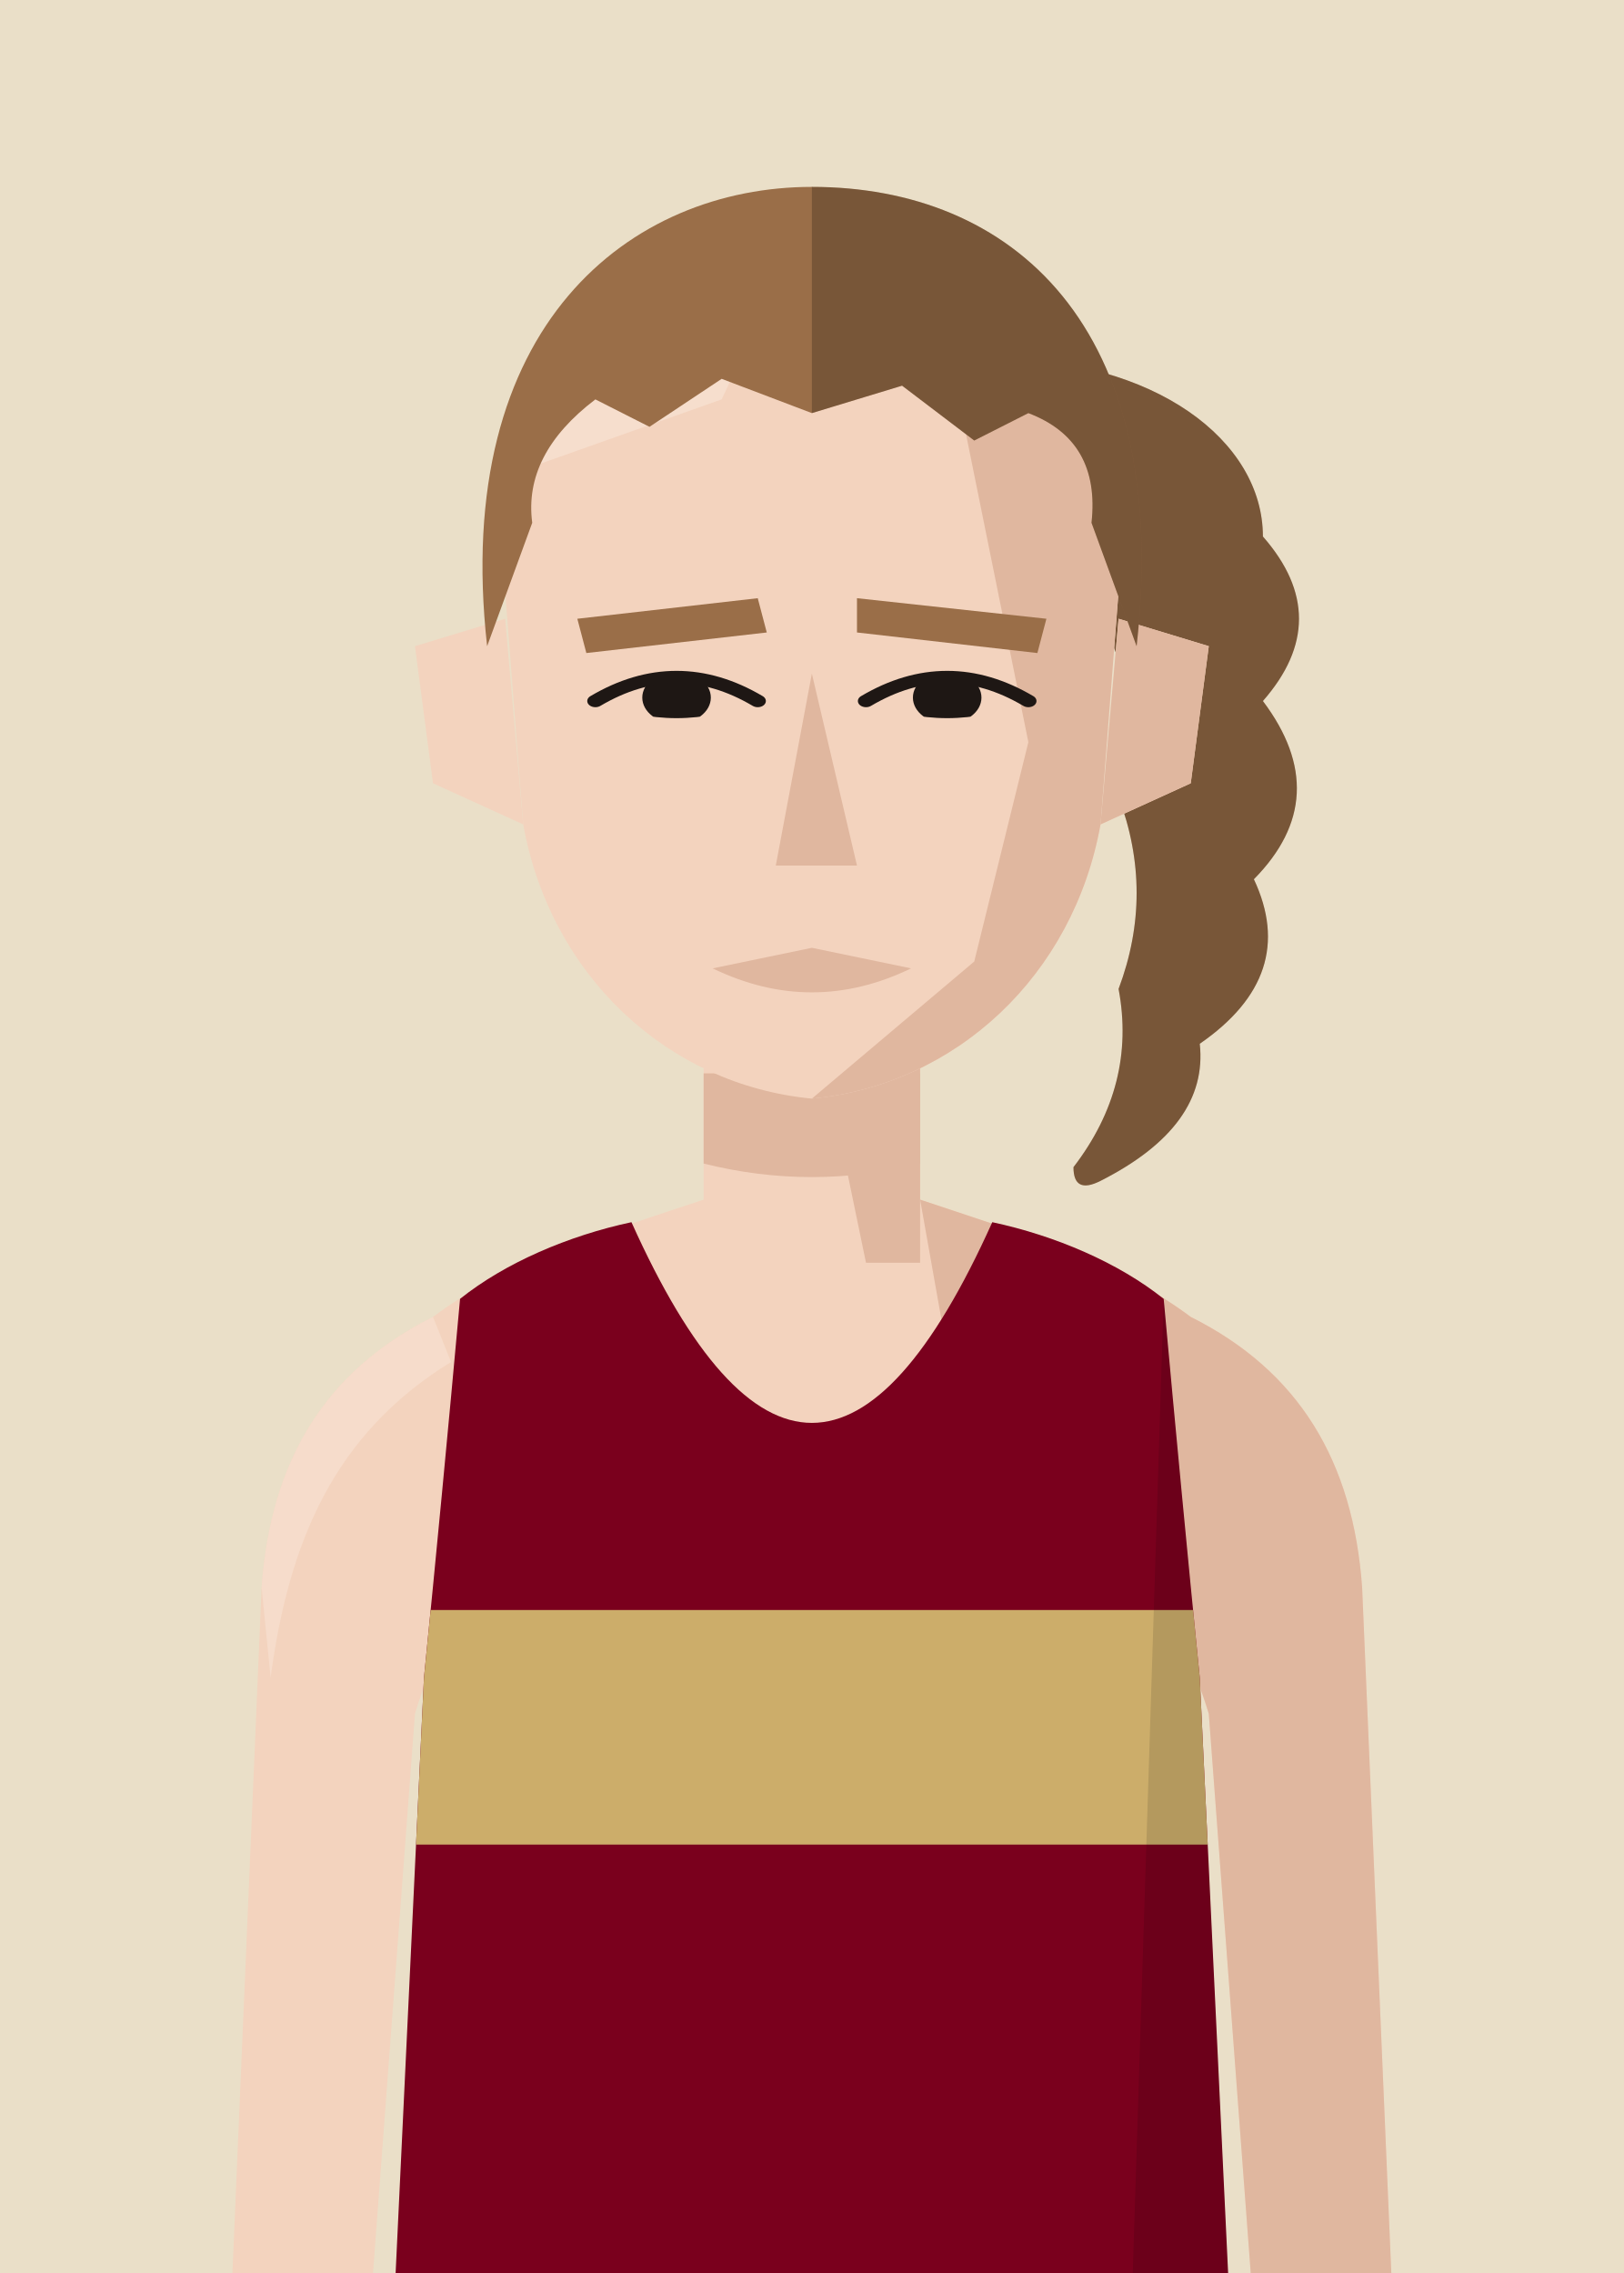
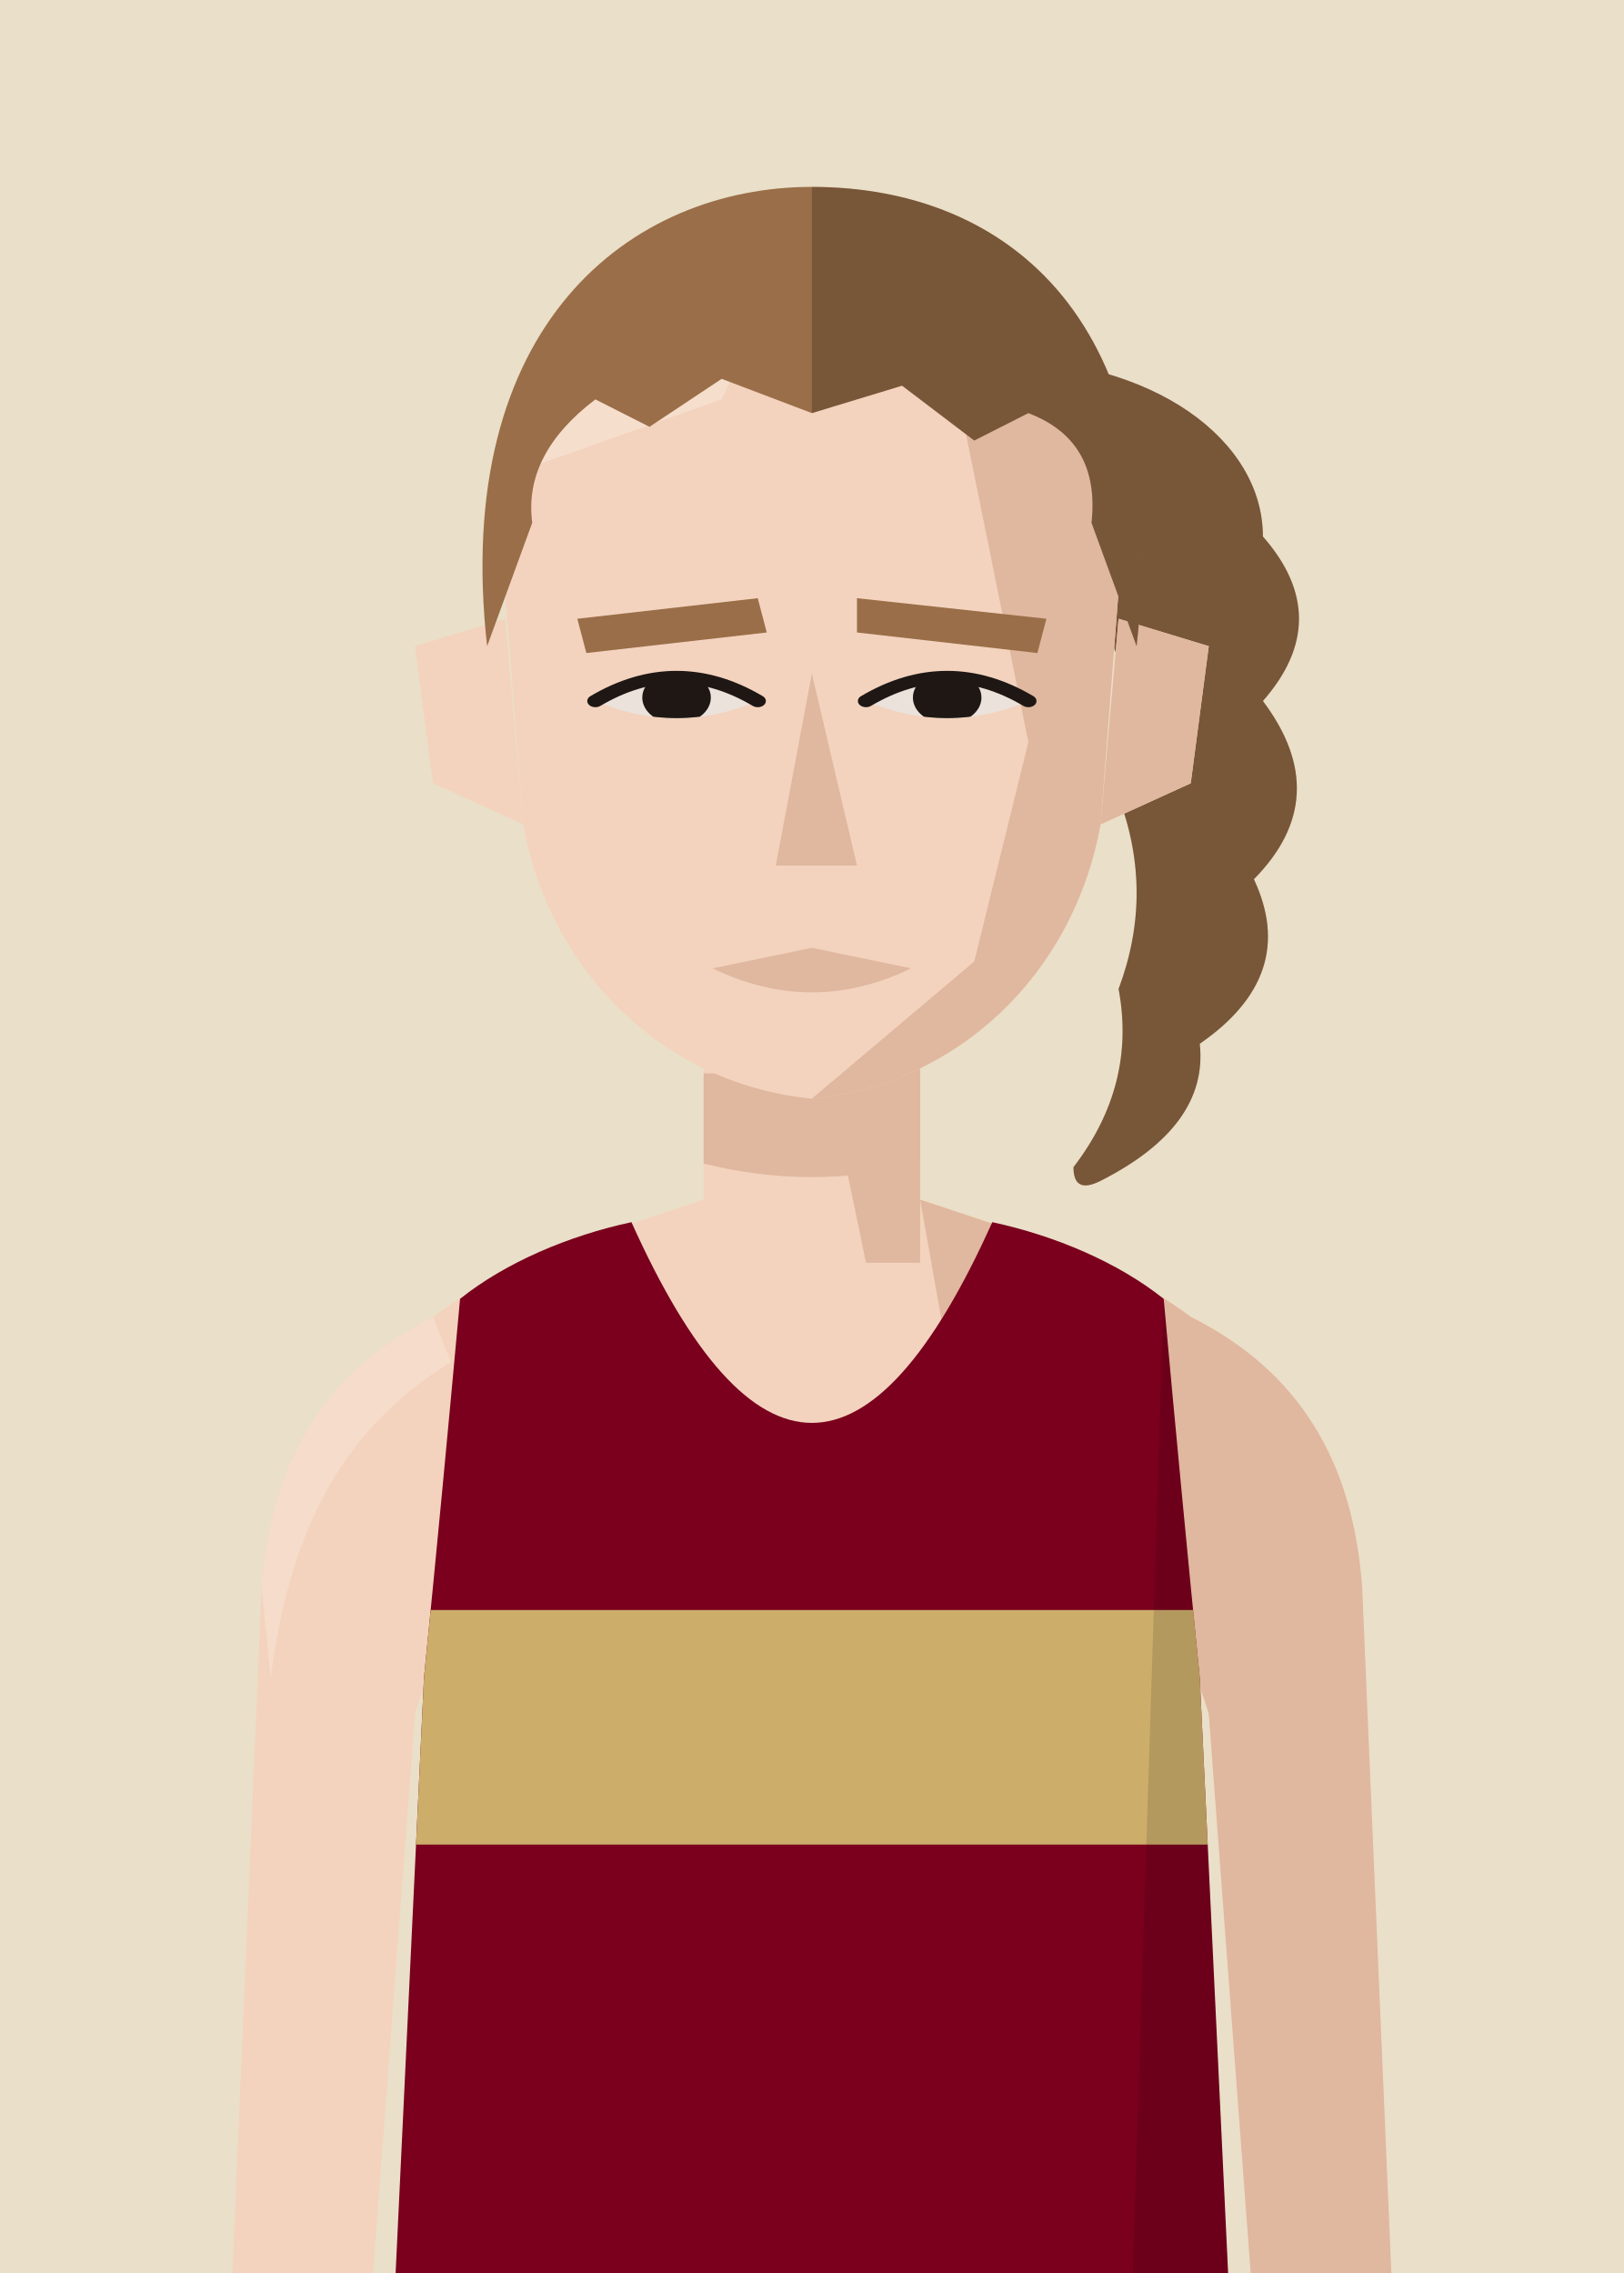
<svg xmlns="http://www.w3.org/2000/svg" viewBox="10 20 180 252">
  <defs>
    <clipPath id="vf">
      <path d="M53,330 L57,246 Q59,226 61,204 C66,200 73,197 80,195.5 Q100,240 120,195.5 C127,197 134,200 139,204 Q141,226 143,246 L147,330 Z" />
    </clipPath>
    <clipPath id="hf">
      <path d="M66,96 C64,58 80,40 100,40 C120,40 136,58 134,96 L132,130 C129,152 116,168 100,170 C84,168 71,152 68,130 Z" />
    </clipPath>
    <clipPath id="rf">
      <rect x="100" y="0" width="100" height="300" />
    </clipPath>
    <clipPath id="ef">
      <path d="M76,112 Q85,105 94,112 Q85,117 76,112 Z" />
      <path d="M106,112 Q115,105 124,112 Q115,117 106,112 Z" />
    </clipPath>
    <clipPath id="cf">
      <rect x="0" y="92" width="200" height="300" />
    </clipPath>
  </defs>
  <rect width="200" height="280" fill="#EADFC8" />
  <g transform="translate(0,-40)">
    <g transform="translate(0,83) scale(1,0.76) translate(0,-40)" fill="#9A6E48">
      <path d="M120,62 C138,62 150,74 150,88 Q158,100 150,112 Q158,126 149,138 Q154,152 143,162 Q144,174 132,182 Q129,184 129,180 Q136,168 134,154 Q138,140 134,126 Q137,112 132,100 Q130,84 120,72 Z" />
      <g clip-path="url(#rf)" fill="#000" opacity=".22">
        <path d="M120,62 C138,62 150,74 150,88 Q158,100 150,112 Q158,126 149,138 Q154,152 143,162 Q144,174 132,182 Q129,184 129,180 Q136,168 134,154 Q138,140 134,126 Q137,112 132,100 Q130,84 120,72 Z" />
      </g>
    </g>
    <rect x="88" y="171" width="24" height="37" fill="#F3D3BE" />
    <path d="M88,193 C76,197 66,200 58,206 C46,212 40,222 39,236 L35,330 L50,330 L56,250 Q59,240 64,238 L136,238 Q141,240 144,250 L150,330 L165,330 L161,236 C160,222 154,212 142,206 C134,200 124,197 112,193" fill="#F3D3BE" />
    <g fill="#E0B79F">
      <path d="M112,193 C124,197 134,200 142,206 C154,212 160,222 161,236 L165,330 L150,330 L144,250 Q141,240 136,238 L120,238 Z" />
      <path d="M58,206 C46,212 40,222 39,236 L40,246 C42,231 47,219 60,211 Z" fill="#F8E2D3" opacity=".6" />
      <polygon points="100,171 112,171 112,200 106,200" />
      <path d="M88,179 L112,179 L112,189 Q100,192 88,189 Z" />
    </g>
    <g transform="translate(0,83) scale(1,0.76) translate(0,-40)">
      <g fill="#F3D3BE">
        <path d="M66,100 L56,104 L58,124 L68,130 Z" />
        <path d="M134,100 L144,104 L142,124 L132,130 Z" />
        <path d="M66,96 C64,58 80,40 100,40 C120,40 136,58 134,96 L132,130 C129,152 116,168 100,170 C84,168 71,152 68,130 Z" />
      </g>
      <path d="M134,100 L144,104 L142,124 L132,130 Z" fill="#E0B79F" />
      <g clip-path="url(#hf)">
        <polygon points="112,40 140,40 140,180 100,180 100,170 118,150 124,118 120,92" fill="#E0B79F" />
        <polygon points="60,40 100,40 90,68 60,82" fill="#F8E2D3" opacity=".7" />
      </g>
      <g fill="#9A6E48">
        <polygon points="74,100 94,97 95,102 75,105" />
        <polygon points="105,97 126,100 125,105 105,102" />
      </g>
+       <g fill="#EBE2DB">
+         <path d="M76,112 Q85,105 94,112 Q85,117 76,112 Z" />
+         <path d="M106,112 Q115,105 124,112 Q115,117 106,112 Z" />
+       </g>
      <g clip-path="url(#ef)" fill="#1E1714">
        <circle cx="85" cy="111.5" r="3.8" />
        <circle cx="115" cy="111.5" r="3.8" />
      </g>
      <g fill="none" stroke="#1E1714" stroke-width="1.8" stroke-linecap="round">
        <path d="M76,112 Q85,105 94,112" />
        <path d="M106,112 Q115,105 124,112" />
      </g>
      <polygon points="100,108 105,136 96,136" fill="#E0B79F" />
      <path d="M89,151 L100,148 L111,151 Q100,158 89,151 Z" fill="#E0B79F" />
      <g fill="#9A6E48">
        <path d="M64,104 C60,57 80,37 100,37 C122,37 140,57 136,104 L131,86 Q132,74 124,70 L118,74 L110,66 L100,70 L90,65 L82,72 L76,68 Q68,76 69,86 Z" />
        <g clip-path="url(#rf)" fill="#000" opacity=".22">
          <path d="M64,104 C60,57 80,37 100,37 C122,37 140,57 136,104 L131,86 Q132,74 124,70 L118,74 L110,66 L100,70 L90,65 L82,72 L76,68 Q68,76 69,86 Z" />
        </g>
      </g>
    </g>
    <g clip-path="url(#vf)">
      <path d="M53,330 L57,246 Q59,226 61,204 C66,200 73,197 80,195.5 Q100,240 120,195.5 C127,197 134,200 139,204 Q141,226 143,246 L147,330 Z" fill="#7A001D" />
      <g transform="matrix(6.2857 0 0 6.5 37.14 193)">
        <rect x="0" y="7" width="20" height="4" fill="#CCAD6A" />
      </g>
      <path d="M139,204 Q141,226 143,246 L147,330 L135,330 Z" fill="#000" opacity="0.12" />
    </g>
  </g>
</svg>
